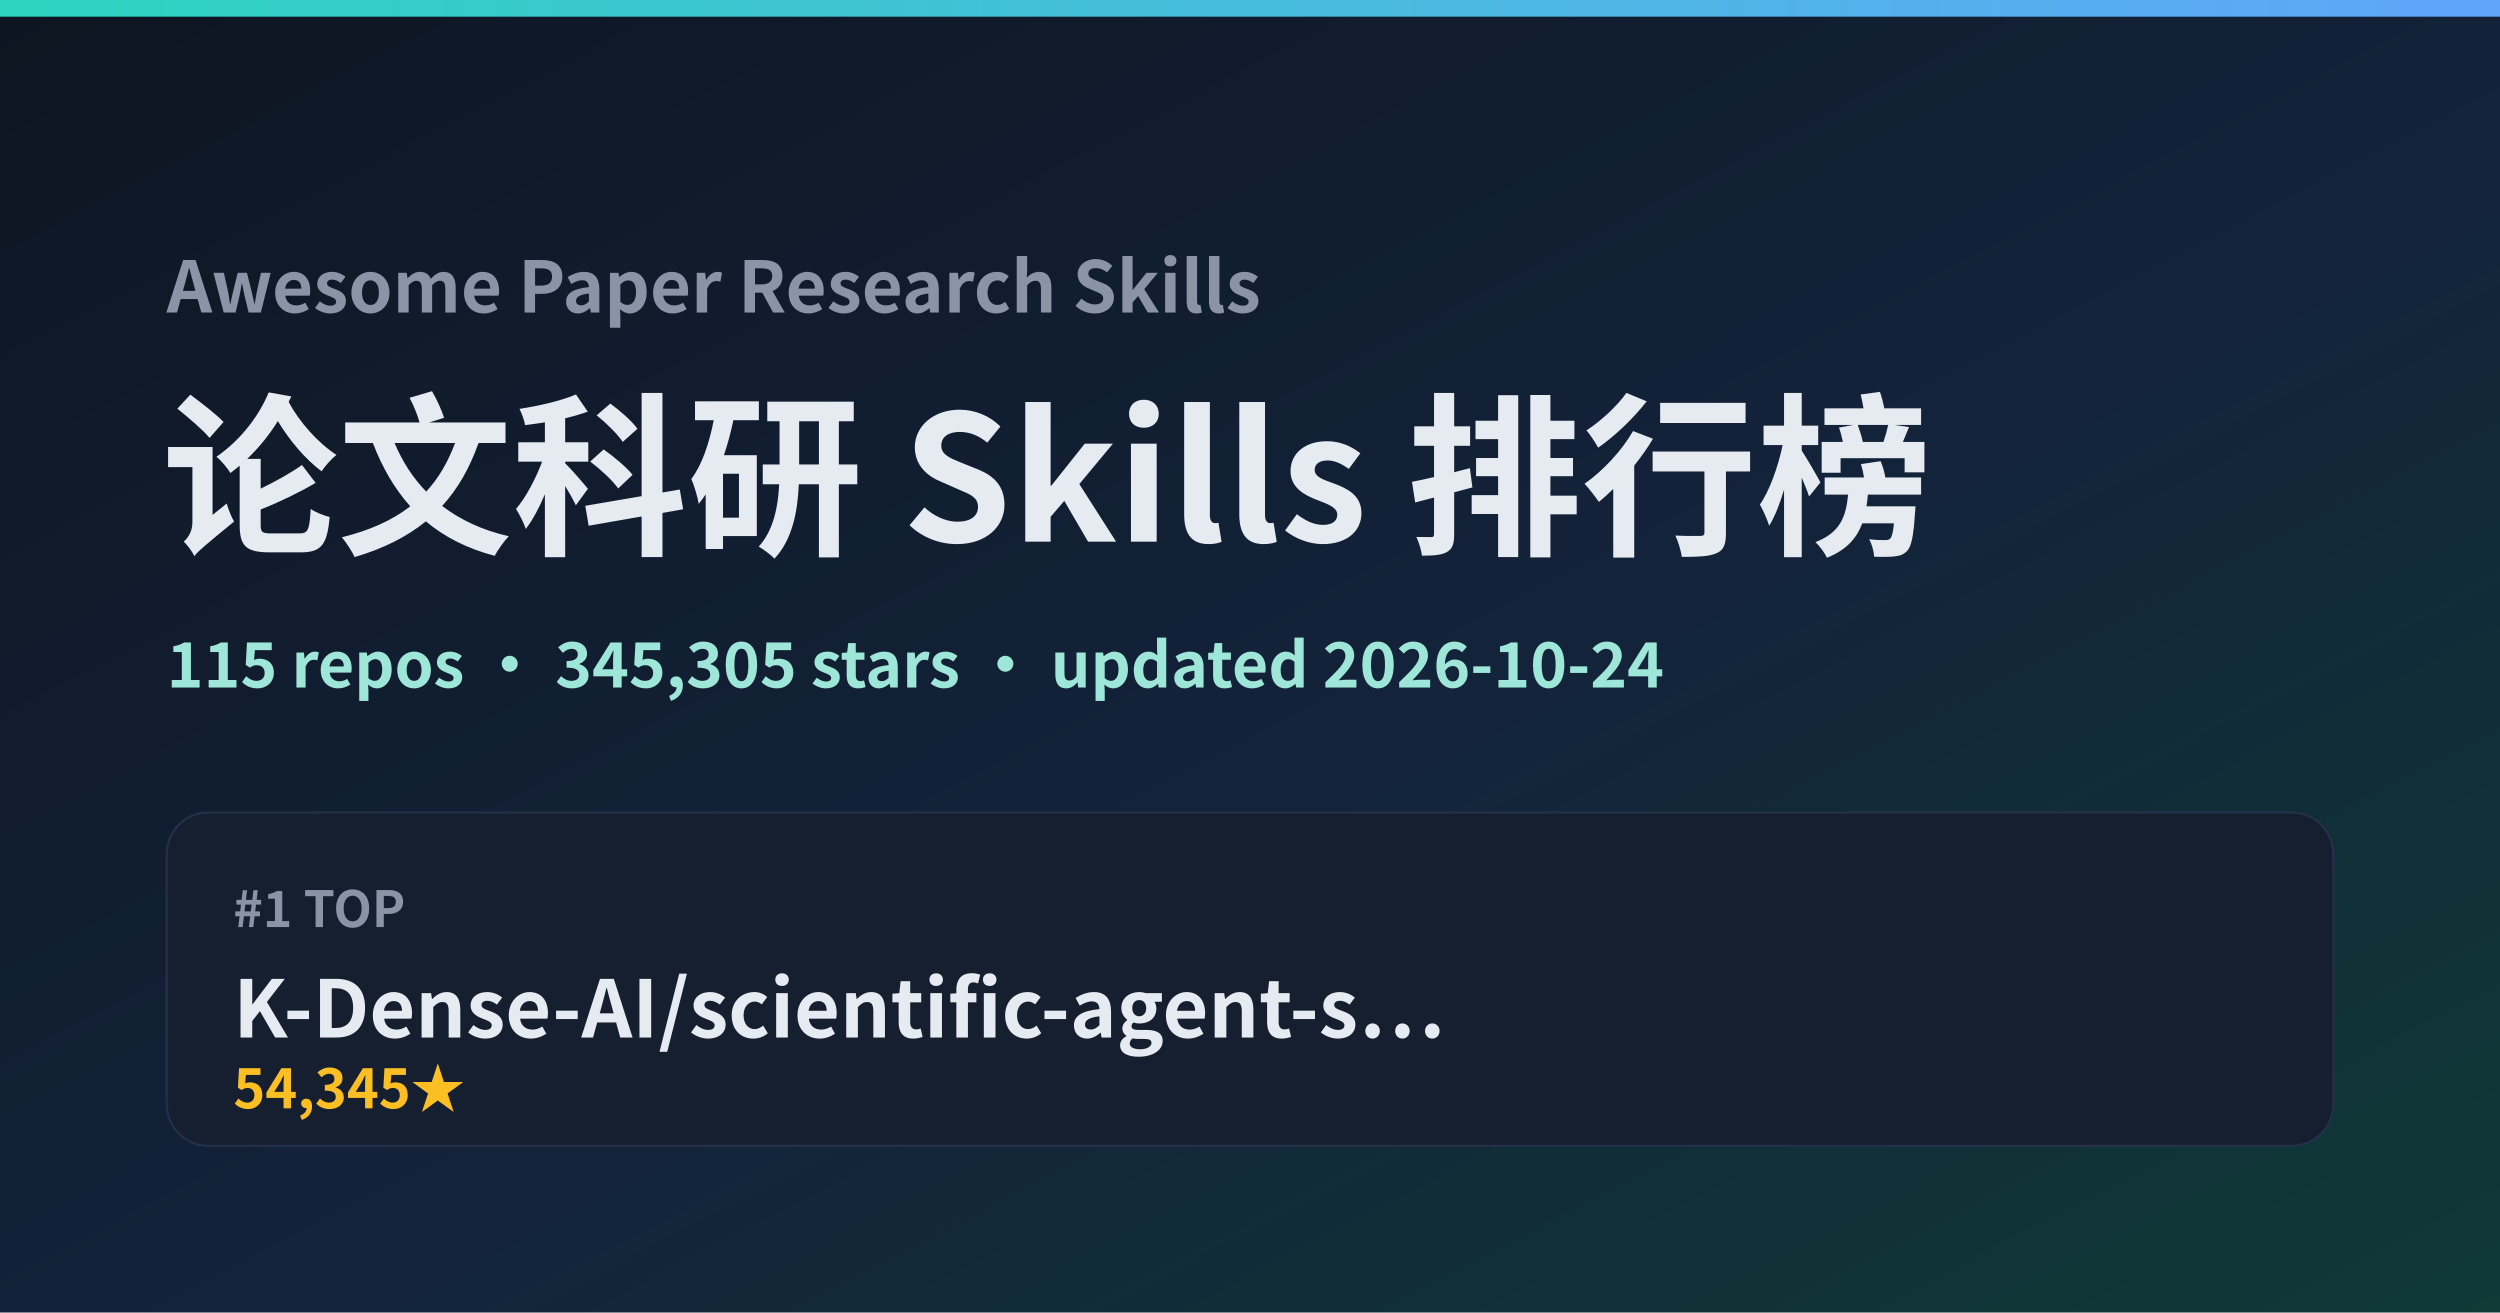
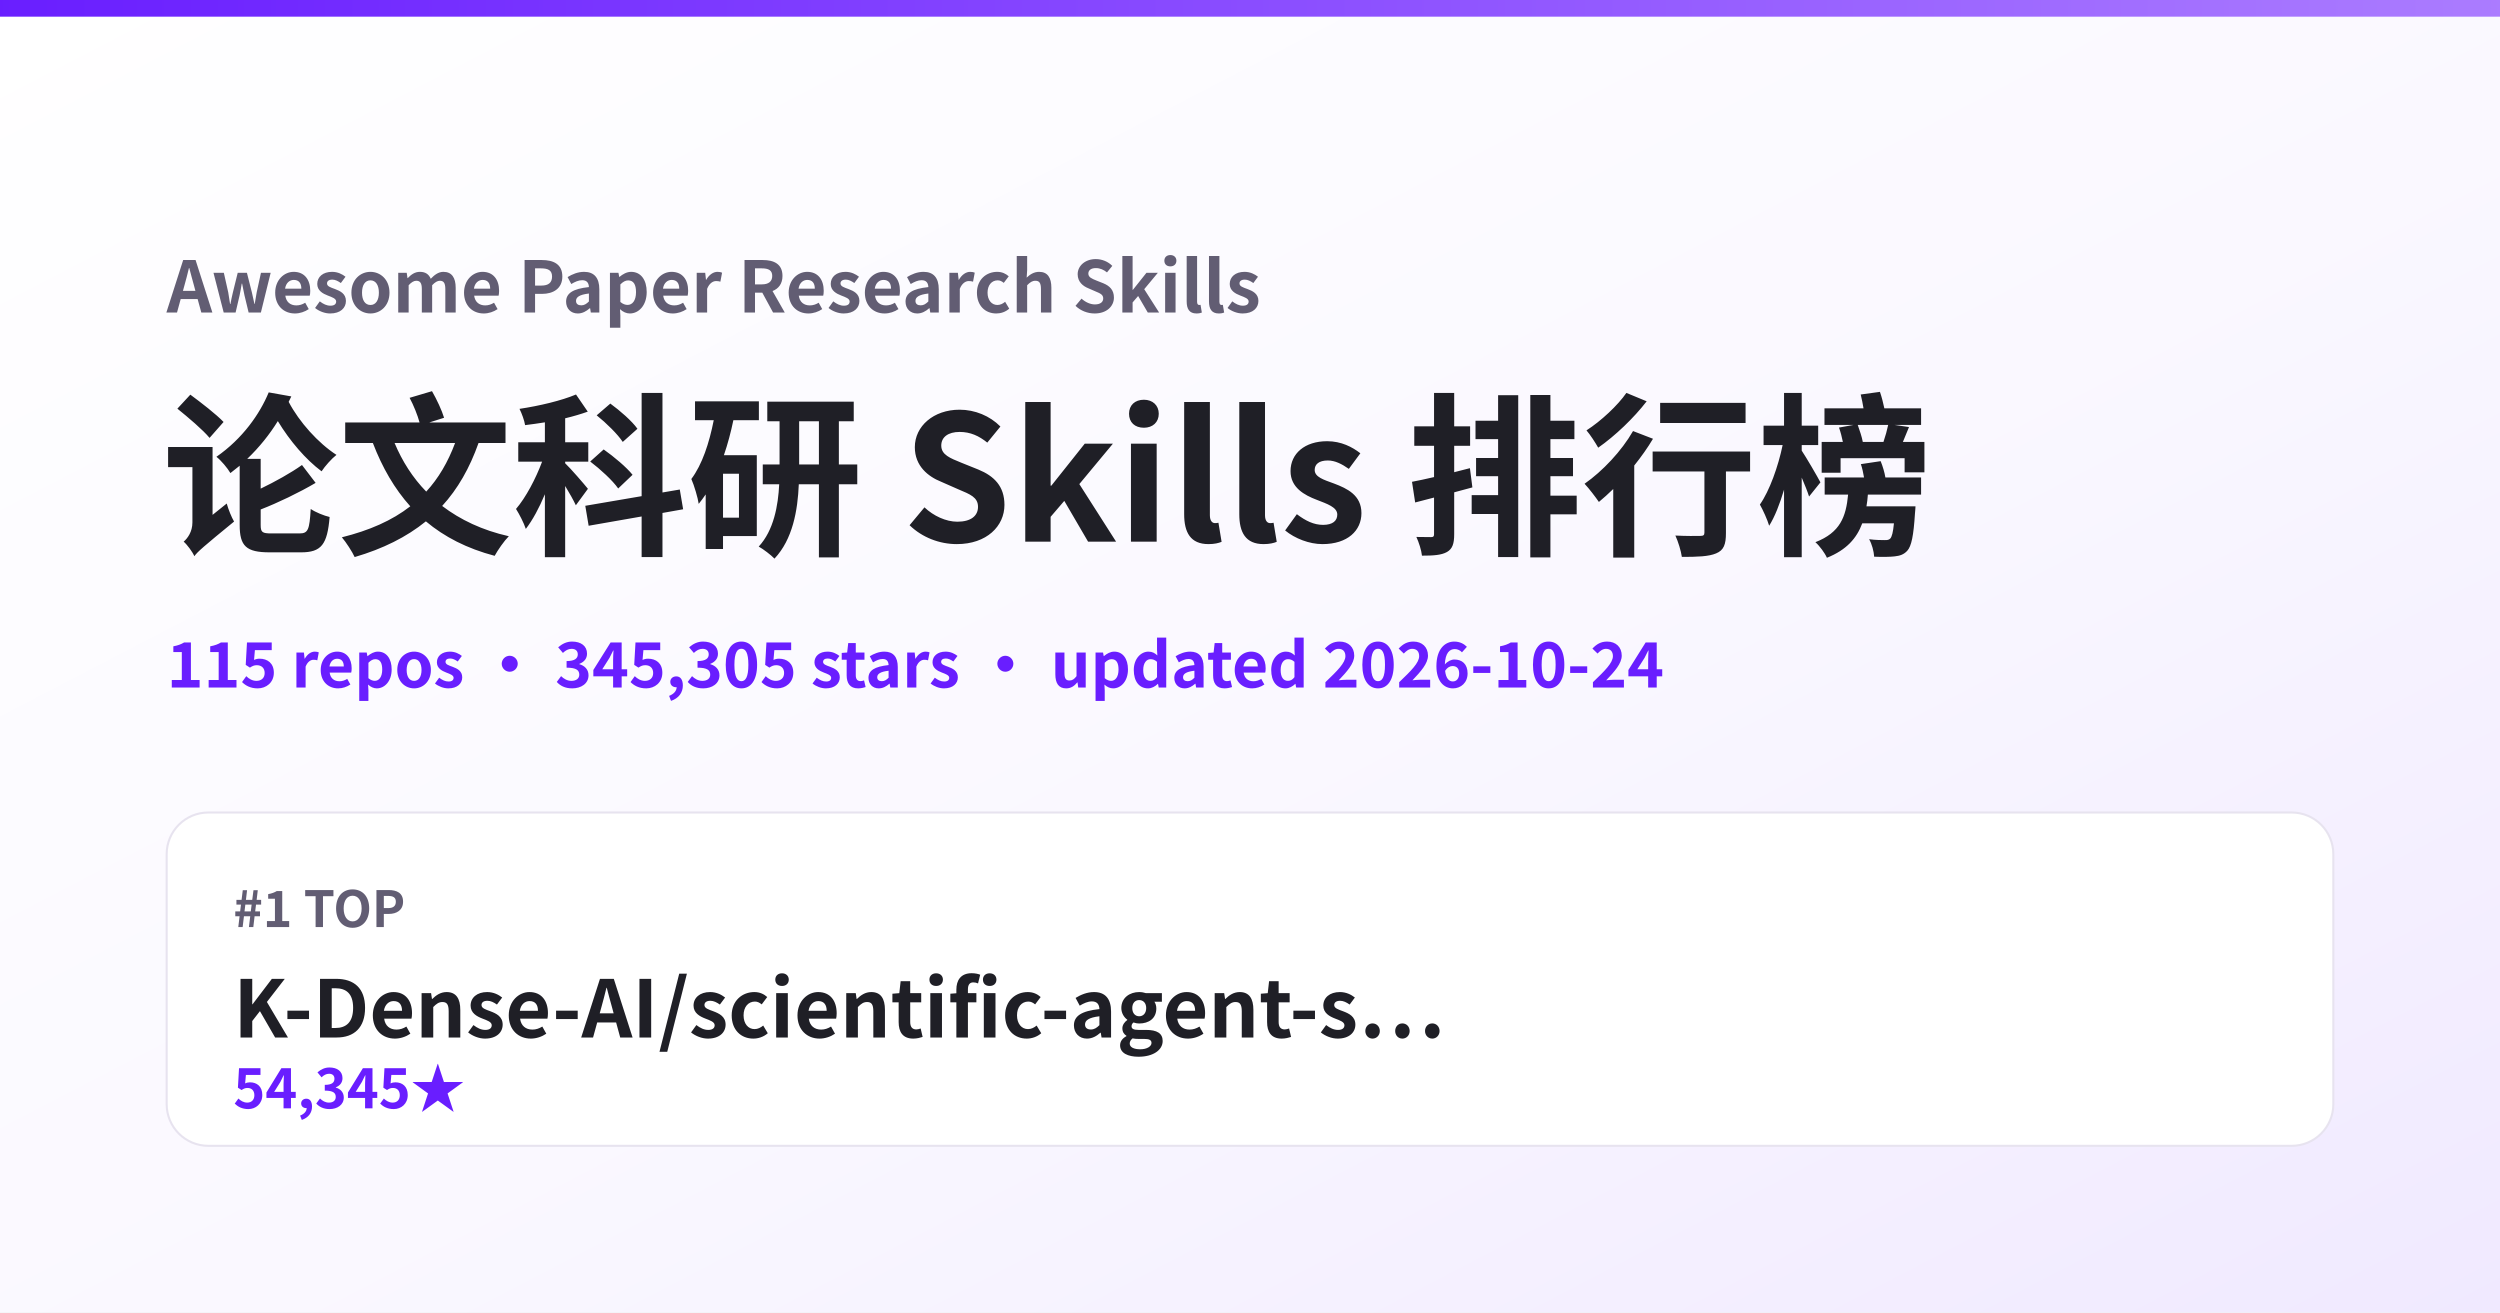
<svg xmlns="http://www.w3.org/2000/svg" width="1200" height="630" viewBox="0 0 1200 630">
  <defs>
    <linearGradient id="bg" x1="0" y1="0" x2="1" y2="1">
-       <stop offset="0%" stop-color="#0e1521" />
-       <stop offset="55%" stop-color="#13233a" />
-       <stop offset="100%" stop-color="#0f3a36" />
+       <stop offset="0%" stop-color="#ffffff" />
+       <stop offset="55%" stop-color="#faf8ff" />
+       <stop offset="100%" stop-color="#f0e9ff" />
    </linearGradient>
    <linearGradient id="accent" x1="0" y1="0" x2="1" y2="0">
-       <stop offset="0%" stop-color="#2dd4bf" />
-       <stop offset="100%" stop-color="#60a5fa" />
+       <stop offset="0%" stop-color="#691eff" />
+       <stop offset="100%" stop-color="#ab7cff" />
    </linearGradient>
  </defs>
  <rect width="1200" height="630" fill="url(#bg)" />
  <rect x="0" y="0" width="1200" height="8" fill="url(#accent)" />
-   <text x="80" y="150" font-family="Noto Sans CJK SC, Microsoft YaHei, PingFang SC, sans-serif" font-size="34" fill="#8a94a6" font-weight="600">Awesome Paper Research Skills</text>
-   <text x="78" y="260" font-family="Noto Sans CJK SC, Microsoft YaHei, PingFang SC, sans-serif" font-size="84" fill="#e6ebf2" font-weight="800">论文科研 Skills 排行榜</text>
-   <text x="80" y="330" font-family="Noto Sans CJK SC, Microsoft YaHei, PingFang SC, sans-serif" font-size="30" fill="#9ee7d8" font-weight="600">115 repos · 345,305 stars · updated 2026-10-24</text>
-   <rect x="80" y="390" width="1040" height="160" rx="20" fill="#161f30" stroke="#25304a" stroke-width="1" />
-   <text x="112" y="445" font-family="Noto Sans CJK SC, Microsoft YaHei, PingFang SC, sans-serif" font-size="24" fill="#8a94a6" font-weight="600">#1 TOP</text>
-   <text x="112" y="498" font-family="Noto Sans CJK SC, Microsoft YaHei, PingFang SC, sans-serif" font-size="38" fill="#e6ebf2" font-weight="700">K-Dense-AI/scientific-agent-s…</text>
-   <text x="112" y="532" font-family="Noto Sans CJK SC, Microsoft YaHei, PingFang SC, sans-serif" font-size="26" fill="#fbbf24" font-weight="800">54,345★</text>
+   <text x="80" y="150" font-family="Noto Sans CJK SC, Microsoft YaHei, PingFang SC, sans-serif" font-size="34" fill="#625d73" font-weight="600">Awesome Paper Research Skills</text>
+   <text x="78" y="260" font-family="Noto Sans CJK SC, Microsoft YaHei, PingFang SC, sans-serif" font-size="84" fill="#1f1f26" font-weight="800">论文科研 Skills 排行榜</text>
+   <text x="80" y="330" font-family="Noto Sans CJK SC, Microsoft YaHei, PingFang SC, sans-serif" font-size="30" fill="#691eff" font-weight="600">115 repos · 345,305 stars · updated 2026-10-24</text>
+   <rect x="80" y="390" width="1040" height="160" rx="20" fill="#ffffff" stroke="#e7e3ef" stroke-width="1" />
+   <text x="112" y="445" font-family="Noto Sans CJK SC, Microsoft YaHei, PingFang SC, sans-serif" font-size="24" fill="#625d73" font-weight="600">#1 TOP</text>
+   <text x="112" y="498" font-family="Noto Sans CJK SC, Microsoft YaHei, PingFang SC, sans-serif" font-size="38" fill="#1f1f26" font-weight="700">K-Dense-AI/scientific-agent-s…</text>
+   <text x="112" y="532" font-family="Noto Sans CJK SC, Microsoft YaHei, PingFang SC, sans-serif" font-size="26" fill="#691eff" font-weight="800">54,345★</text>
</svg>
